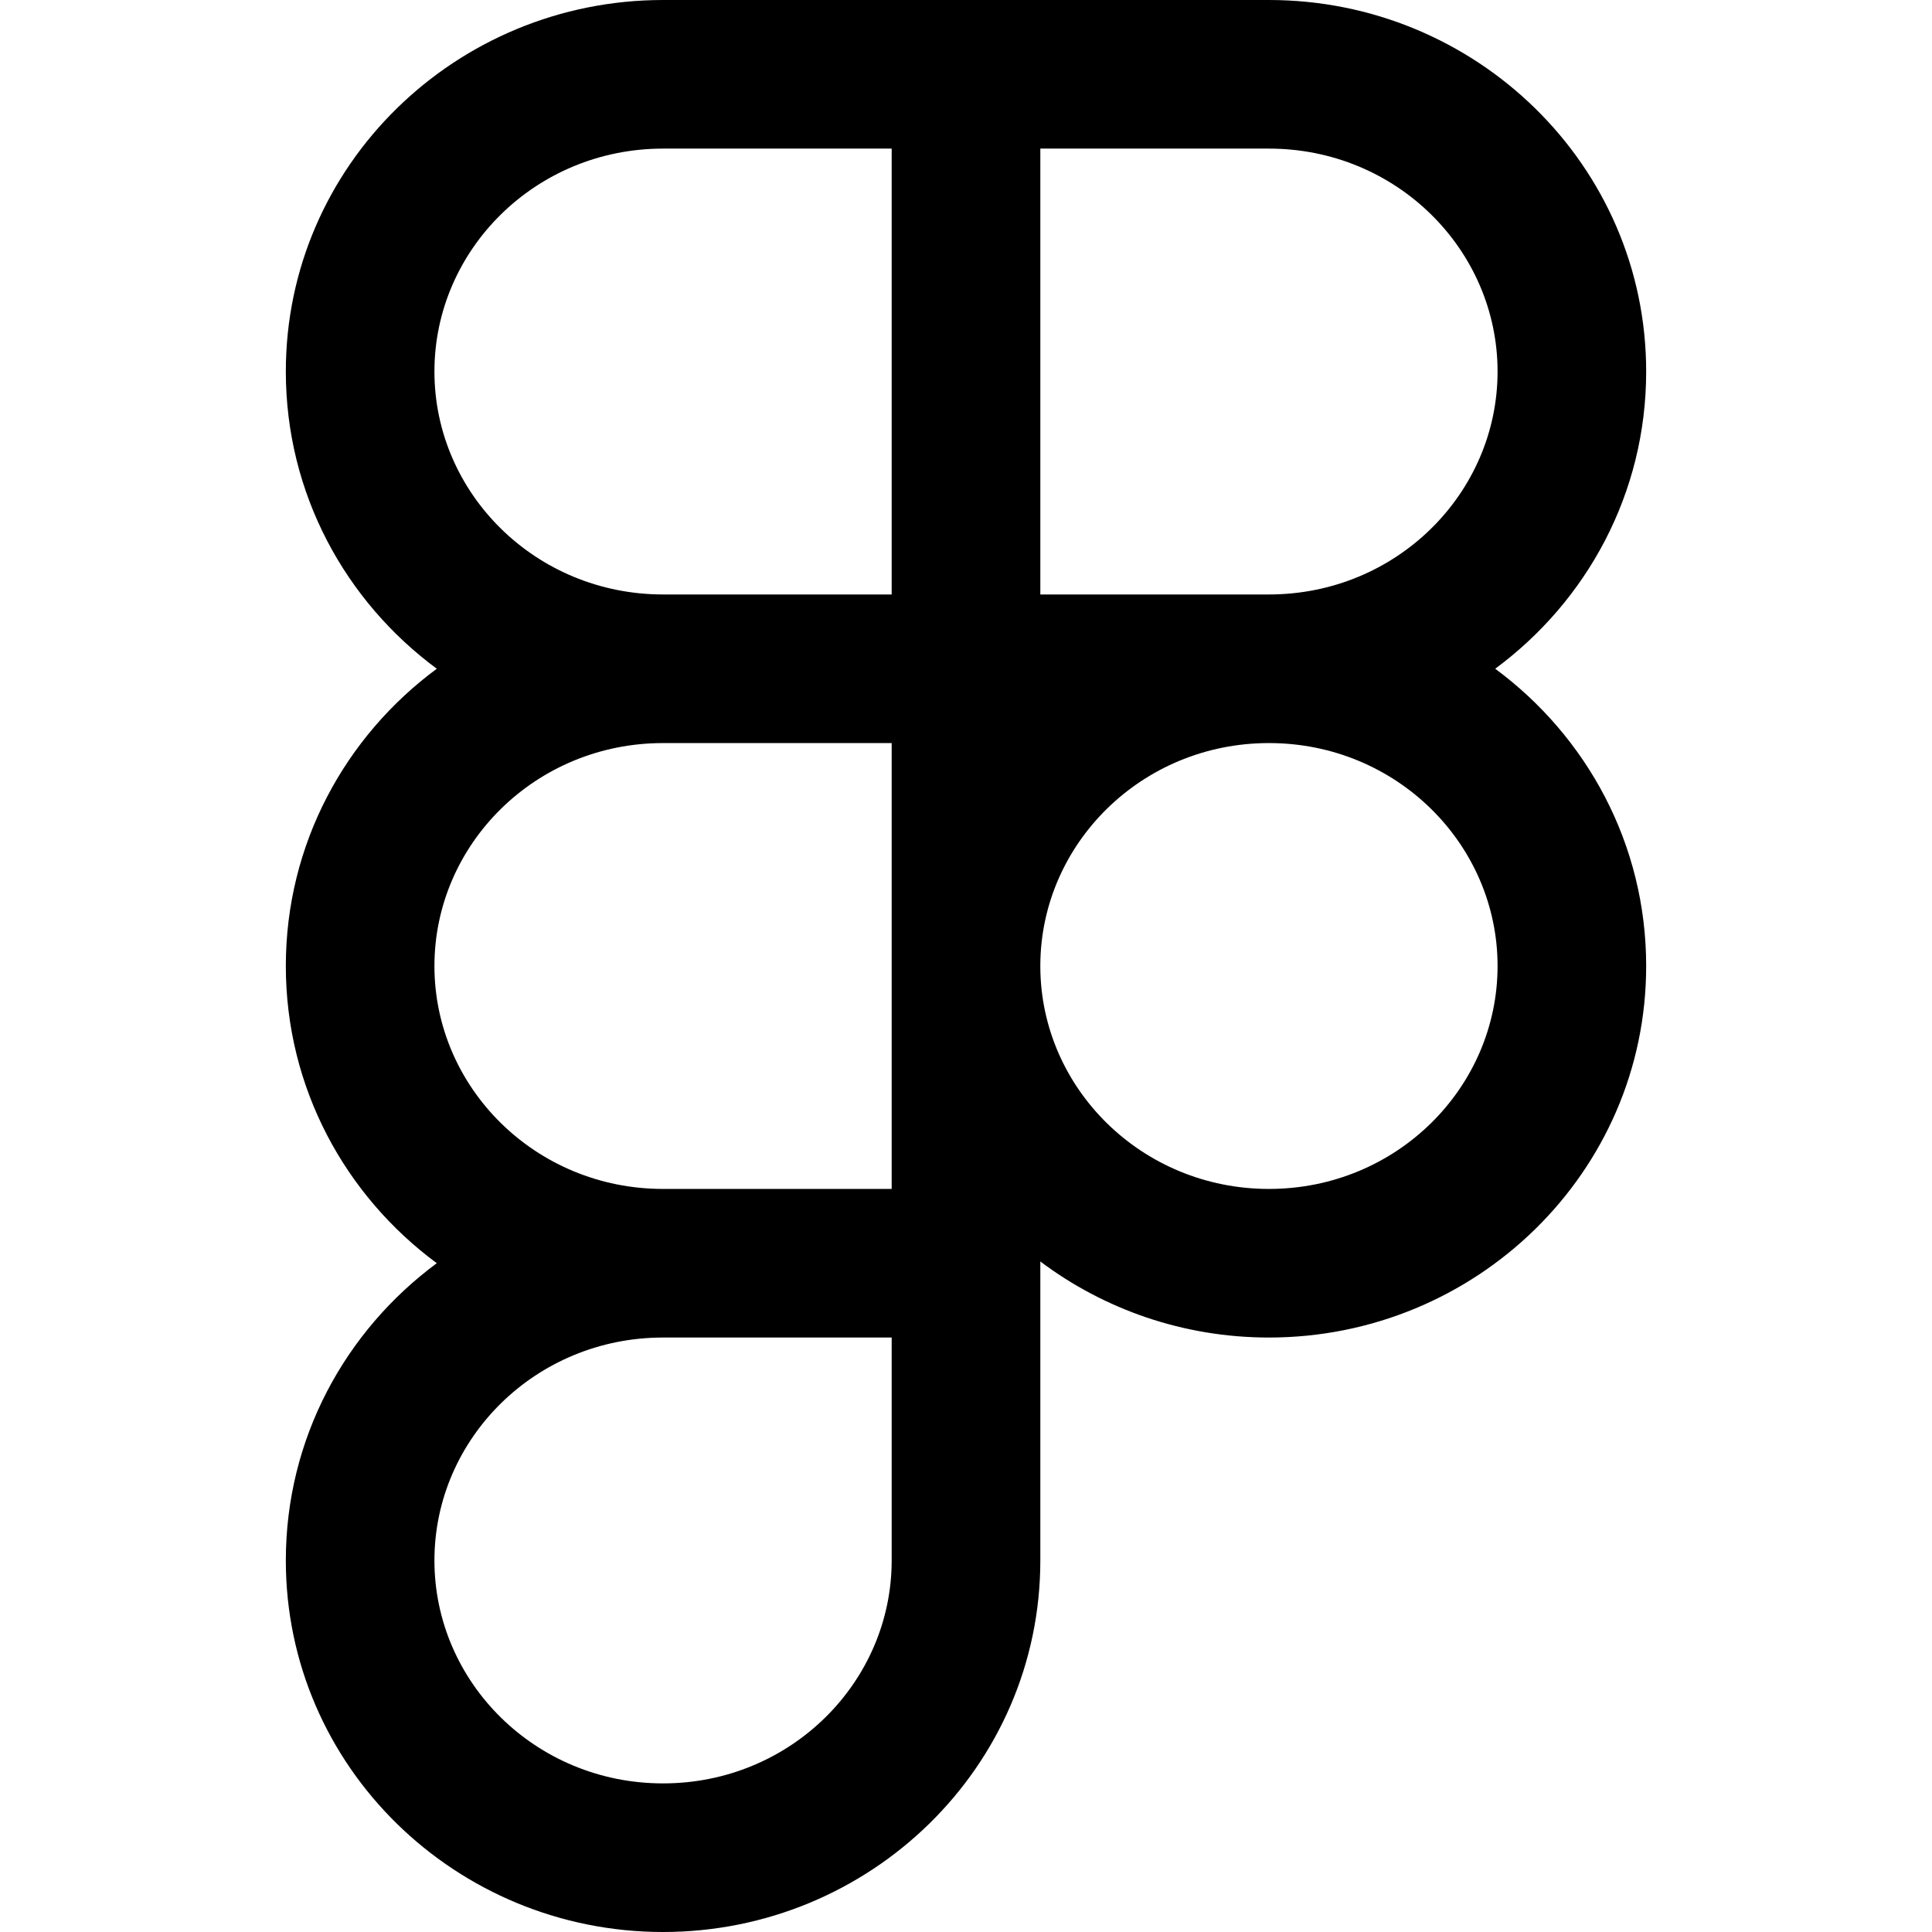
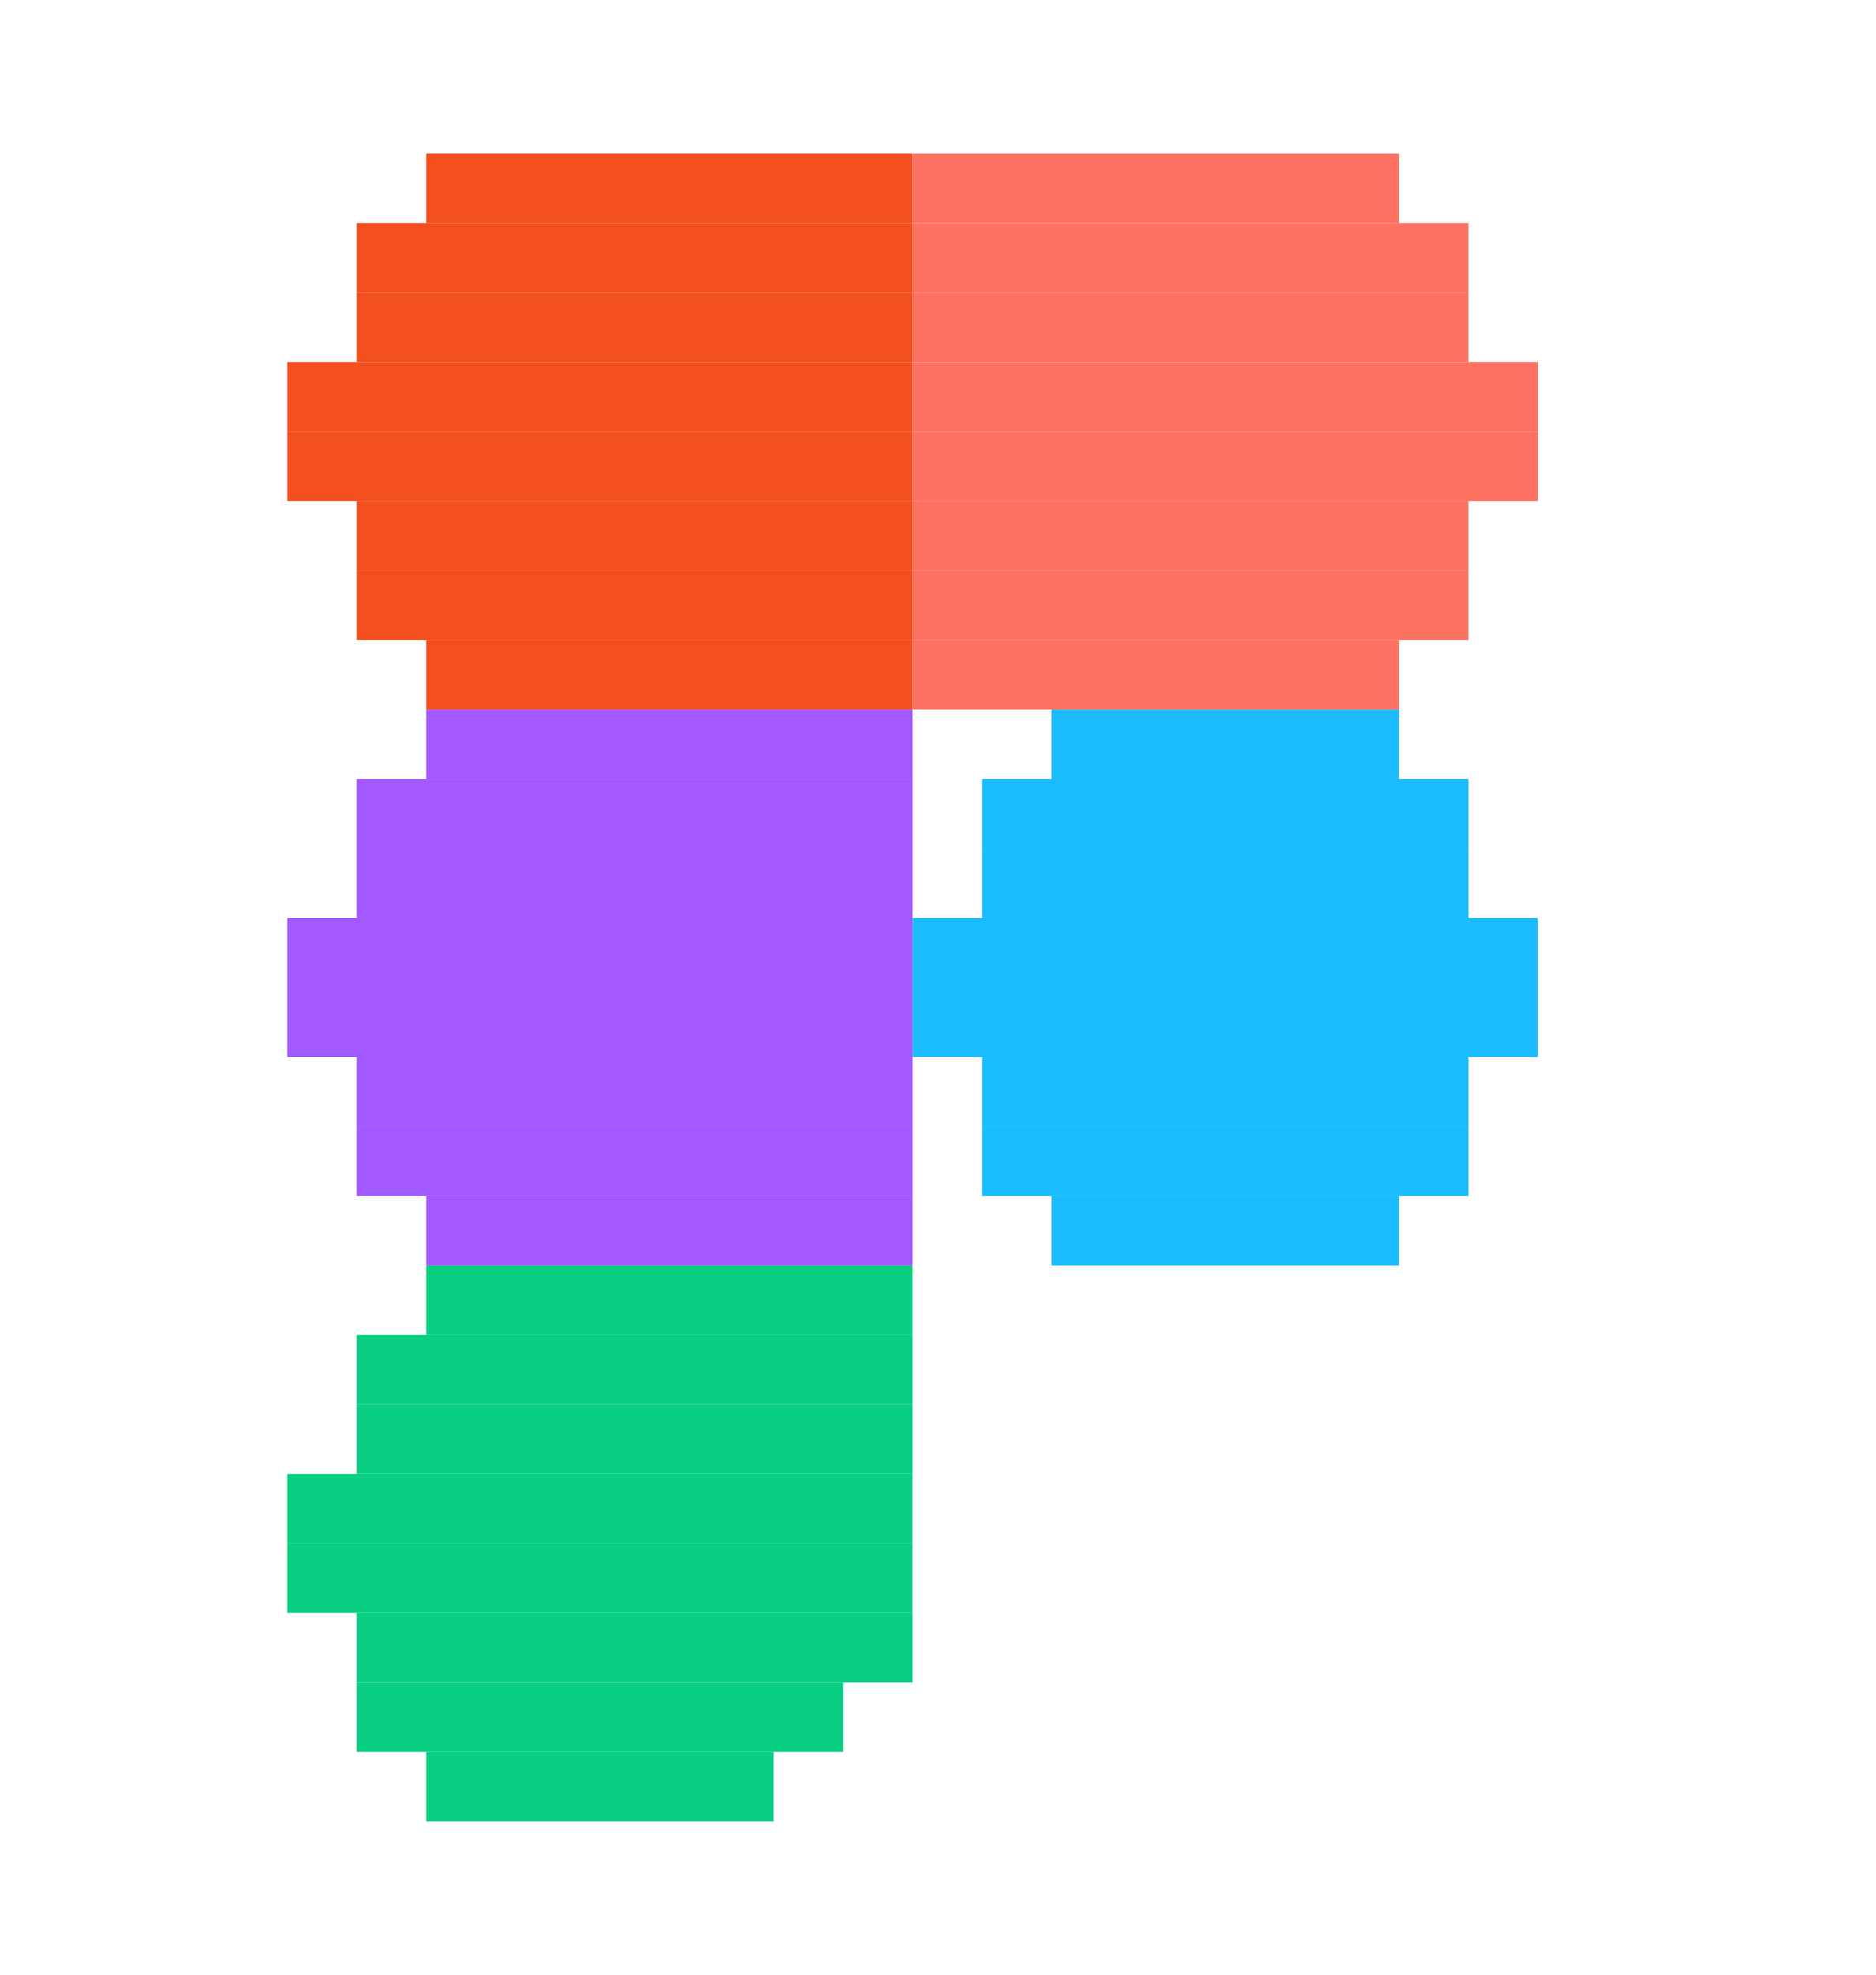
- <svg xmlns="http://www.w3.org/2000/svg" width="36" height="36" viewBox="0 0 36 36" fill="none">
-   <path fill-rule="evenodd" clip-rule="evenodd" d="M8.095 6.923C8.095 4.655 9.979 2.769 12.356 2.769H16.615V11.077H12.356C9.979 11.077 8.095 9.191 8.095 6.923ZM12.356 0H16.615H19.385H23.645C27.5 0 30.674 3.076 30.674 6.923C30.674 9.197 29.565 11.202 27.861 12.461C29.565 13.721 30.674 15.726 30.674 18C30.674 21.847 27.5 24.923 23.645 24.923C22.049 24.923 20.57 24.396 19.385 23.506V24.923V29.077C19.385 32.924 16.211 36 12.355 36C8.499 36 5.326 32.924 5.326 29.077C5.326 26.803 6.435 24.798 8.139 23.538C6.435 22.279 5.326 20.274 5.326 18C5.326 15.726 6.435 13.72 8.139 12.461C6.435 11.202 5.326 9.197 5.326 6.923C5.326 3.076 8.5 0 12.356 0ZM16.615 17.968C16.615 17.979 16.615 17.989 16.615 18C16.615 18.011 16.615 18.021 16.615 18.032V22.154H12.355C9.979 22.154 8.095 20.268 8.095 18C8.095 15.732 9.979 13.846 12.355 13.846H16.615V17.968ZM19.385 18.024C19.398 20.281 21.277 22.154 23.645 22.154C26.021 22.154 27.905 20.268 27.905 18C27.905 15.732 26.021 13.846 23.645 13.846C21.277 13.846 19.398 15.719 19.385 17.976V18.024ZM23.645 2.769H19.385V11.077H23.645C26.021 11.077 27.905 9.191 27.905 6.923C27.905 4.655 26.021 2.769 23.645 2.769ZM12.355 24.923C9.979 24.923 8.095 26.809 8.095 29.077C8.095 31.345 9.979 33.231 12.355 33.231C14.731 33.231 16.615 31.345 16.615 29.077V24.923H12.355Z" fill="black" />
+ <svg xmlns="http://www.w3.org/2000/svg" width="19" height="20" viewBox="0 0 19 20" fill="none">
+   <rect x="9.242" y="9.296" width="6.333" height="0.704" fill="#1ABCFE" />
+   <rect x="9.242" y="10" width="6.333" height="0.704" fill="#1ABCFE" />
+   <rect width="4.926" height="0.704" transform="matrix(1 0 0 -1 9.94629 11.4072)" fill="#1ABCFE" />
+   <rect width="4.926" height="0.704" transform="matrix(1 0 0 -1 9.94629 8.59253)" fill="#1ABCFE" />
+   <rect width="4.926" height="0.704" transform="matrix(1 0 0 -1 9.94629 12.1111)" fill="#1ABCFE" />
+   <rect width="4.926" height="0.704" transform="matrix(1 0 0 -1 9.94629 9.29639)" fill="#1ABCFE" />
+   <rect width="3.519" height="0.704" transform="matrix(1 0 0 -1 10.6499 12.8147)" fill="#1ABCFE" />
+   <rect width="3.519" height="0.704" transform="matrix(1 0 0 -1 10.6499 7.88892)" fill="#1ABCFE" />
+   <rect x="2.909" y="14.926" width="6.333" height="0.704" fill="#0ACF83" />
+   <rect x="2.909" y="15.629" width="6.333" height="0.704" fill="#0ACF83" />
+   <rect width="5.63" height="0.704" transform="matrix(1 0 0 -1 3.61279 17.0369)" fill="#0ACF83" />
+   <rect width="5.63" height="0.704" transform="matrix(1 0 0 -1 3.61279 14.2219)" fill="#0ACF83" />
+   <rect width="4.926" height="0.704" transform="matrix(1 0 0 -1 3.61279 17.7405)" fill="#0ACF83" />
+   <rect width="5.63" height="0.704" transform="matrix(1 0 0 -1 3.61279 14.9258)" fill="#0ACF83" />
+   <rect width="3.519" height="0.704" transform="matrix(1 0 0 -1 4.31641 18.4443)" fill="#0ACF83" />
+   <rect width="4.926" height="0.704" transform="matrix(1 0 0 -1 4.31641 13.5183)" fill="#0ACF83" />
+   <rect x="2.909" y="9.296" width="6.333" height="0.704" fill="#A259FF" />
+   <rect x="2.909" y="10" width="6.333" height="0.704" fill="#A259FF" />
+   <rect width="5.63" height="0.704" transform="matrix(1 0 0 -1 3.61279 11.4072)" fill="#A259FF" />
+   <rect width="5.63" height="0.704" transform="matrix(1 0 0 -1 3.61279 8.59253)" fill="#A259FF" />
+   <rect width="5.63" height="0.704" transform="matrix(1 0 0 -1 3.61279 12.1111)" fill="#A259FF" />
+   <rect width="5.63" height="0.704" transform="matrix(1 0 0 -1 3.61279 9.29639)" fill="#A259FF" />
+   <rect width="4.926" height="0.704" transform="matrix(1 0 0 -1 4.31641 12.8147)" fill="#A259FF" />
+   <rect width="4.926" height="0.704" transform="matrix(1 0 0 -1 4.31641 7.88892)" fill="#A259FF" />
+   <rect x="2.909" y="3.667" width="6.333" height="0.704" fill="#F24E1E" />
+   <rect x="2.909" y="4.37" width="6.333" height="0.704" fill="#F24E1E" />
+   <rect width="5.63" height="0.704" transform="matrix(1 0 0 -1 3.61279 5.77759)" fill="#F24E1E" />
+   <rect width="5.63" height="0.704" transform="matrix(1 0 0 -1 3.61279 2.96289)" fill="#F24E1E" />
+   <rect width="5.63" height="0.704" transform="matrix(1 0 0 -1 3.61279 6.4812)" fill="#F24E1E" />
+   <rect width="5.63" height="0.704" transform="matrix(1 0 0 -1 3.61279 3.6665)" fill="#F24E1E" />
+   <rect width="4.926" height="0.704" transform="matrix(1 0 0 -1 4.31641 7.18506)" fill="#F24E1E" />
+   <rect width="4.926" height="0.704" transform="matrix(1 0 0 -1 4.31641 2.25903)" fill="#F24E1E" />
+   <rect width="6.333" height="0.704" transform="matrix(-1 0 0 1 15.5757 3.6665)" fill="#FF7262" />
+   <rect width="6.333" height="0.704" transform="matrix(-1 0 0 1 15.5757 4.37036)" fill="#FF7262" />
+   <rect x="14.872" y="5.778" width="5.63" height="0.704" transform="rotate(180 14.8721 5.77759)" fill="#FF7262" />
+   <rect x="14.872" y="2.963" width="5.63" height="0.704" transform="rotate(180 14.8721 2.96289)" fill="#FF7262" />
+   <rect x="14.872" y="6.481" width="5.63" height="0.704" transform="rotate(180 14.8721 6.4812)" fill="#FF7262" />
+   <rect x="14.872" y="3.667" width="5.63" height="0.704" transform="rotate(180 14.8721 3.6665)" fill="#FF7262" />
+   <rect x="14.168" y="7.185" width="4.926" height="0.704" transform="rotate(180 14.1685 7.18506)" fill="#FF7262" />
+   <rect x="14.168" y="2.259" width="4.926" height="0.704" transform="rotate(180 14.1685 2.25903)" fill="#FF7262" />
</svg>
